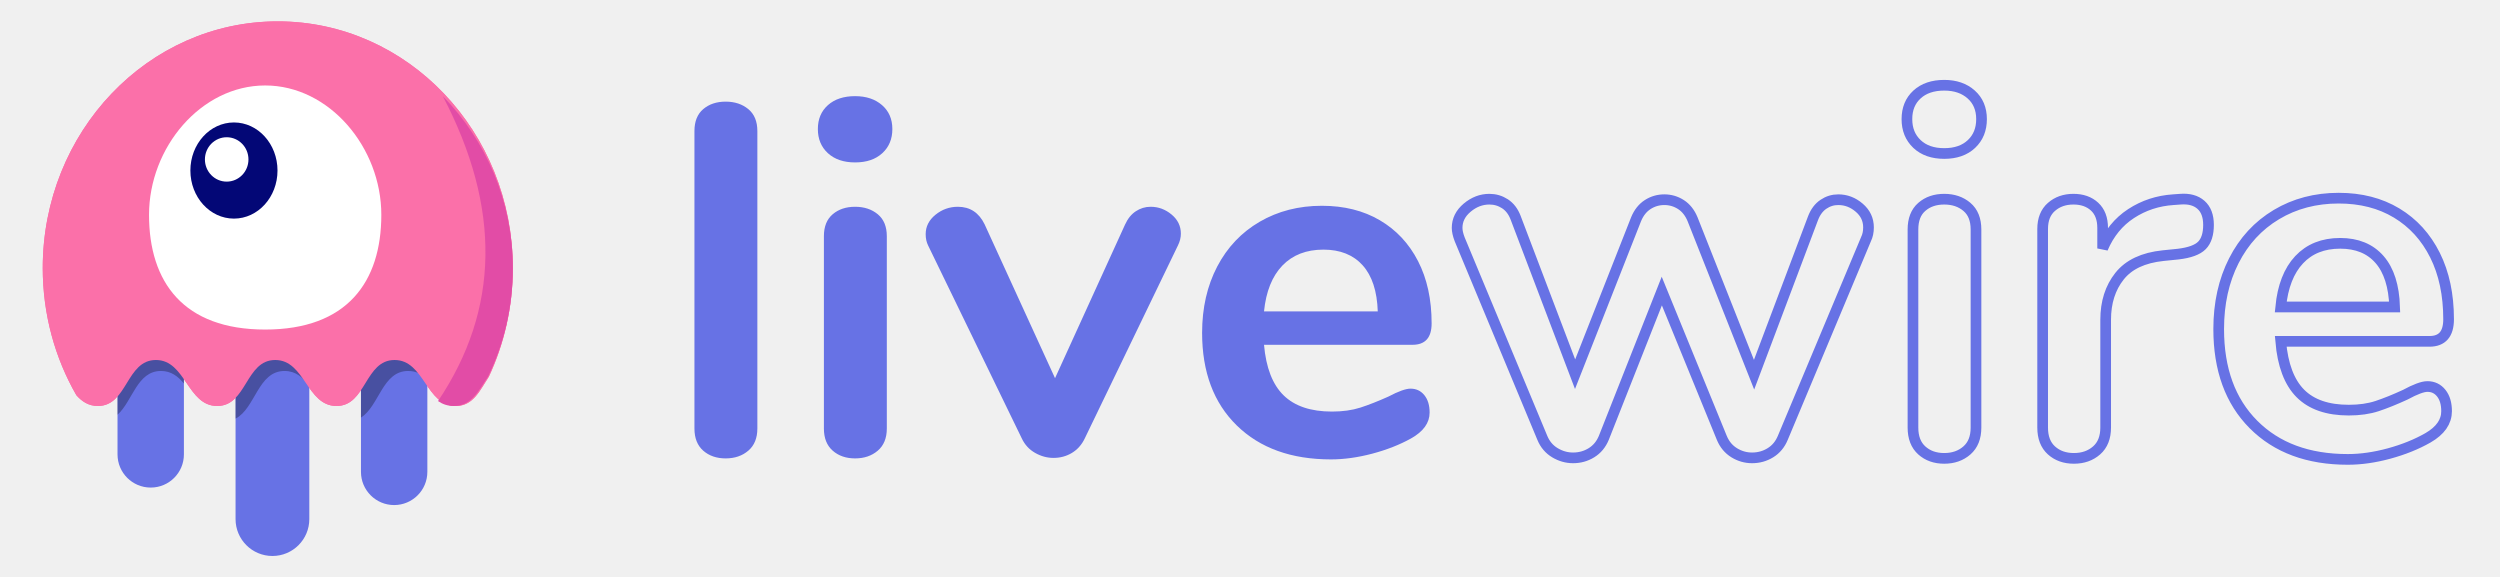
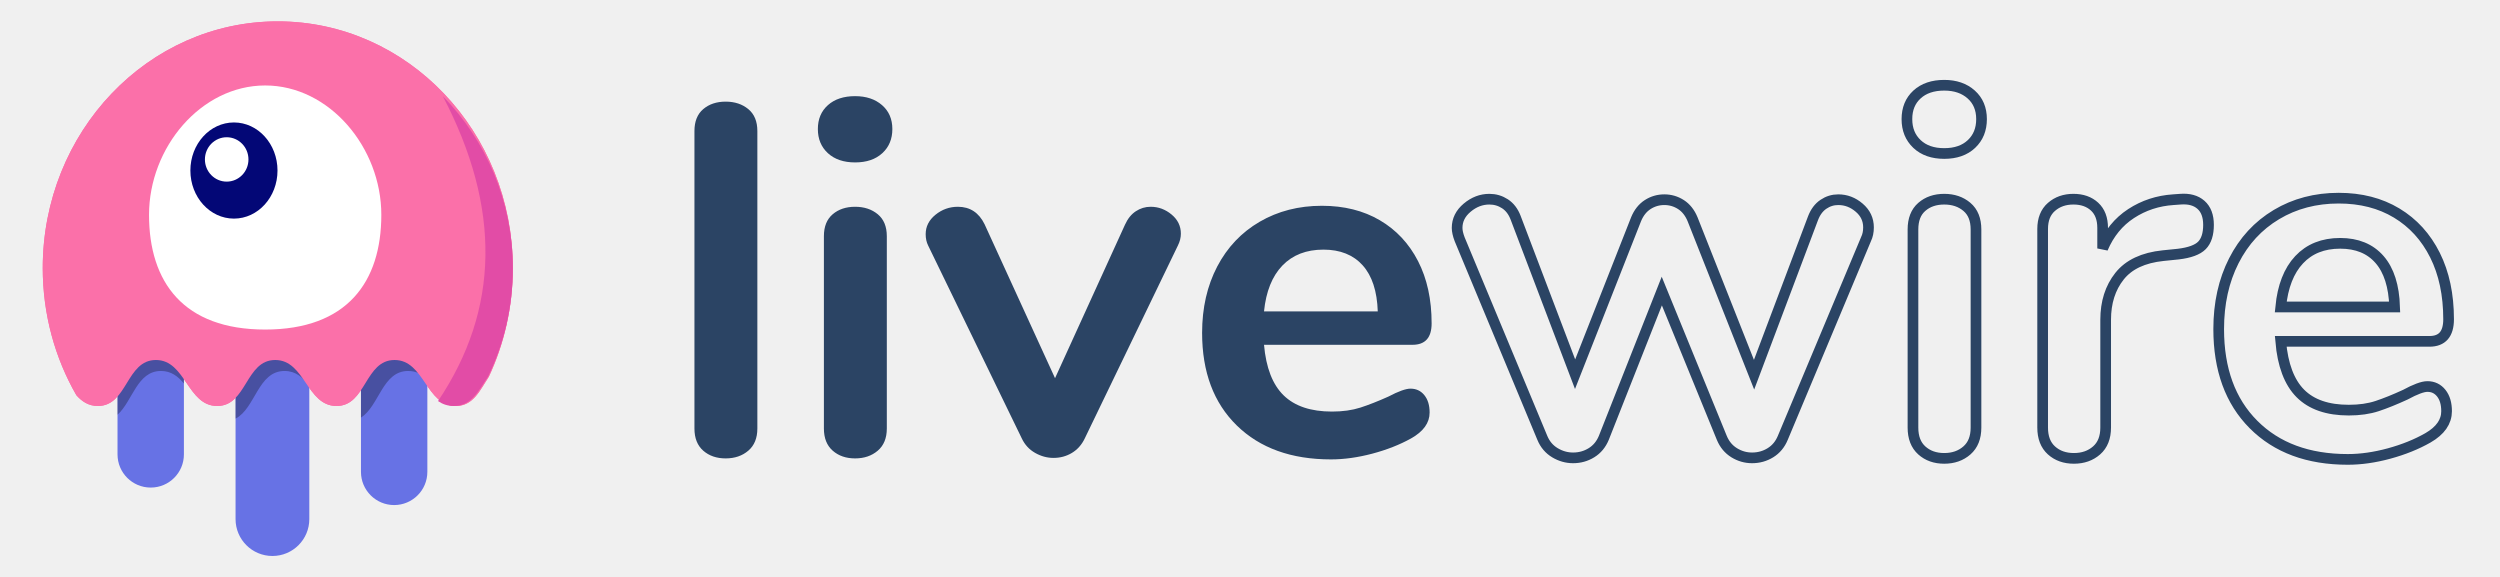
<svg xmlns="http://www.w3.org/2000/svg" xmlns:xlink="http://www.w3.org/1999/xlink" width="234px" height="54px" viewBox="0 0 234 54" version="1.1">
  <defs>
    <path d="M6.214,3.968 L6.214,13.53 C6.214,15.246 4.823,16.637 3.107,16.637 C1.391,16.637 -2.95438243e-14,15.246 -2.97539771e-14,13.53 L-2.9041947e-14,1.986 C0.58,0.922 1.242,1.12585387e-13 2.437,1.0658141e-13 C4.381,1.0658141e-13 5.06,2.442 6.214,3.968 Z M17.952,4.466 L17.952,19.588 C17.952,21.494 16.407,23.04 14.5,23.04 C12.593,23.04 11.048,21.494 11.048,19.588 L11.048,2.473 C11.698,1.219 12.368,1.0658141e-13 13.742,1.0658141e-13 C15.916,1.0658141e-13 16.508,3.056 17.952,4.466 Z M29,4.188 L29,15.166 C29,16.882 27.609,18.274 25.893,18.274 C24.177,18.274 22.786,16.882 22.786,15.166 L22.786,1.673 C23.327,0.747 23.971,1.0658141e-13 25.046,1.0658141e-13 C27.087,1.0658141e-13 27.734,2.692 29,4.188 Z" id="path-1" />
    <path d="M6.214,6.898 C5.663,6.224 5.011,5.723 4.067,5.723 C1.826,5.723 1.415,8.547 1.66533454e-15,9.82 L4.4408921e-16,-2.361 C2.33936437e-16,-4.077 1.391,-5.468 3.107,-5.468 C4.823,-5.468 6.214,-4.077 6.214,-2.361 L6.214,6.898 Z M17.952,7.116 C17.365,6.334 16.677,5.723 15.635,5.723 C13.142,5.723 12.913,9.218 11.048,10.184 L11.048,4.798 C11.048,2.891 12.593,1.345 14.5,1.345 C16.407,1.345 17.952,2.891 17.952,4.798 L17.952,7.116 Z M29,6.512 C28.522,6.041 27.955,5.723 27.202,5.723 C24.788,5.723 24.498,9.003 22.786,10.086 L22.786,-0.847 C22.786,-2.563 24.177,-3.954 25.893,-3.954 C27.609,-3.954 29,-2.563 29,-0.847 L29,6.512 Z" id="path-3" />
  </defs>
  <g id="Page-1" stroke="none" stroke-width="1" fill="none" fill-rule="evenodd">
    <g id="10.5″-iPad-Pro-Copy-6" transform="translate(-116, -134)">
      <g id="Group-3" transform="translate(115, 136)">
        <g id="Livewire" transform="translate(65.535, 5.881)" fill-rule="nonzero">
-           <path d="M3.386,35.026 C2.538,35.026 1.839,34.785 1.289,34.303 C0.74,33.821 0.465,33.129 0.465,32.227 L0.465,4.384 C0.465,3.482 0.74,2.798 1.289,2.332 C1.839,1.865 2.538,1.632 3.386,1.632 C4.234,1.632 4.941,1.865 5.506,2.332 C6.071,2.798 6.354,3.482 6.354,4.384 L6.354,32.227 C6.354,33.129 6.071,33.821 5.506,34.303 C4.941,34.785 4.234,35.026 3.386,35.026 Z M15.503,35.026 C14.655,35.026 13.956,34.785 13.407,34.303 C12.857,33.821 12.582,33.129 12.582,32.227 L12.582,14.225 C12.582,13.323 12.857,12.639 13.407,12.172 C13.956,11.706 14.655,11.473 15.503,11.473 C16.351,11.473 17.058,11.706 17.623,12.172 C18.188,12.639 18.471,13.323 18.471,14.225 L18.471,32.227 C18.471,33.129 18.188,33.821 17.623,34.303 C17.058,34.785 16.351,35.026 15.503,35.026 Z M15.503,7.322 C14.435,7.322 13.587,7.034 12.959,6.459 C12.331,5.884 12.017,5.13 12.017,4.197 C12.017,3.264 12.331,2.518 12.959,1.959 C13.587,1.399 14.435,1.119 15.503,1.119 C16.54,1.119 17.38,1.399 18.024,1.959 C18.667,2.518 18.989,3.264 18.989,4.197 C18.989,5.13 18.675,5.884 18.047,6.459 C17.419,7.034 16.571,7.322 15.503,7.322 Z M40.764,13.152 C41.016,12.592 41.353,12.172 41.777,11.893 C42.201,11.613 42.665,11.473 43.167,11.473 C43.89,11.473 44.541,11.714 45.122,12.196 C45.703,12.678 45.994,13.276 45.994,13.991 C45.994,14.365 45.9,14.738 45.711,15.111 L36.996,33.16 C36.713,33.751 36.312,34.202 35.794,34.513 C35.276,34.824 34.703,34.979 34.075,34.979 C33.478,34.979 32.905,34.824 32.355,34.513 C31.805,34.202 31.389,33.751 31.107,33.16 L22.344,15.111 C22.187,14.8 22.108,14.442 22.108,14.038 C22.108,13.323 22.414,12.717 23.027,12.219 C23.639,11.722 24.338,11.473 25.123,11.473 C26.254,11.473 27.086,12.017 27.62,13.105 L34.216,27.517 L40.764,13.152 Z M67.486,28.496 C68.02,28.496 68.452,28.698 68.782,29.103 C69.112,29.507 69.277,30.051 69.277,30.735 C69.277,31.699 68.696,32.507 67.533,33.16 C66.466,33.751 65.256,34.225 63.906,34.583 C62.555,34.94 61.268,35.119 60.043,35.119 C56.336,35.119 53.4,34.062 51.233,31.948 C49.066,29.833 47.982,26.942 47.982,23.273 C47.982,20.941 48.453,18.873 49.395,17.07 C50.338,15.266 51.665,13.867 53.376,12.872 C55.088,11.877 57.027,11.38 59.195,11.38 C61.268,11.38 63.073,11.83 64.612,12.732 C66.151,13.634 67.345,14.909 68.193,16.557 C69.041,18.205 69.465,20.148 69.465,22.386 C69.465,23.723 68.868,24.392 67.675,24.392 L53.777,24.392 C53.965,26.537 54.578,28.115 55.614,29.126 C56.651,30.136 58.158,30.642 60.137,30.642 C61.142,30.642 62.029,30.517 62.799,30.269 C63.568,30.02 64.44,29.678 65.413,29.242 C66.356,28.745 67.047,28.496 67.486,28.496 Z M59.336,15.484 C57.734,15.484 56.454,15.981 55.496,16.976 C54.538,17.971 53.965,19.402 53.777,21.267 L64.424,21.267 C64.361,19.37 63.89,17.932 63.011,16.953 C62.131,15.974 60.906,15.484 59.336,15.484 Z" id="Combined-Shape" fill="#6772E5" />
-           <path d="M105.166,12.54 C105.387,11.964 105.709,11.532 106.134,11.243 C106.559,10.955 107.023,10.811 107.526,10.811 C108.25,10.811 108.902,11.059 109.484,11.556 C110.066,12.052 110.357,12.669 110.357,13.405 C110.357,13.821 110.279,14.19 110.121,14.51 L102.335,33.101 C102.083,33.71 101.698,34.174 101.179,34.494 C100.66,34.815 100.086,34.975 99.457,34.975 C98.859,34.975 98.3,34.815 97.781,34.494 C97.262,34.174 96.877,33.71 96.625,33.101 L91.01,19.362 L85.583,33.101 C85.331,33.71 84.946,34.174 84.427,34.494 C83.908,34.815 83.333,34.975 82.704,34.975 C82.106,34.975 81.54,34.815 81.005,34.494 C80.471,34.174 80.077,33.71 79.826,33.101 L72.087,14.51 C71.929,14.094 71.851,13.741 71.851,13.453 C71.851,12.717 72.165,12.084 72.794,11.556 C73.424,11.027 74.116,10.763 74.871,10.763 C75.406,10.763 75.893,10.907 76.334,11.195 C76.774,11.484 77.104,11.916 77.325,12.492 L82.893,27.144 L88.603,12.637 C88.855,12.028 89.216,11.572 89.688,11.267 C90.16,10.963 90.679,10.811 91.246,10.811 C91.812,10.811 92.331,10.963 92.803,11.267 C93.275,11.572 93.636,12.028 93.888,12.637 L99.645,27.192 L105.166,12.54 Z M117.445,35.023 C116.596,35.023 115.896,34.775 115.345,34.278 C114.795,33.782 114.519,33.069 114.519,32.141 L114.519,13.597 C114.519,12.669 114.795,11.964 115.345,11.484 C115.896,11.003 116.596,10.763 117.445,10.763 C118.295,10.763 119.002,11.003 119.569,11.484 C120.135,11.964 120.418,12.669 120.418,13.597 L120.418,32.141 C120.418,33.069 120.135,33.782 119.569,34.278 C119.002,34.775 118.295,35.023 117.445,35.023 Z M117.445,6.487 C116.376,6.487 115.526,6.191 114.897,5.599 C114.268,5.006 113.953,4.23 113.953,3.269 C113.953,2.308 114.268,1.539 114.897,0.963 C115.526,0.386 116.376,0.098 117.445,0.098 C118.483,0.098 119.325,0.386 119.97,0.963 C120.615,1.539 120.937,2.308 120.937,3.269 C120.937,4.23 120.623,5.006 119.993,5.599 C119.364,6.191 118.515,6.487 117.445,6.487 Z M139.539,10.763 C140.357,10.699 141.002,10.875 141.474,11.291 C141.946,11.708 142.182,12.332 142.182,13.165 C142.182,14.03 141.978,14.67 141.569,15.087 C141.16,15.503 140.42,15.775 139.351,15.903 L137.935,16.047 C136.079,16.239 134.718,16.88 133.853,17.969 C132.988,19.058 132.555,20.419 132.555,22.052 L132.555,32.141 C132.555,33.069 132.272,33.782 131.706,34.278 C131.14,34.775 130.432,35.023 129.582,35.023 C128.733,35.023 128.033,34.775 127.482,34.278 C126.932,33.782 126.657,33.069 126.657,32.141 L126.657,13.549 C126.657,12.653 126.932,11.964 127.482,11.484 C128.033,11.003 128.717,10.763 129.535,10.763 C130.353,10.763 131.014,10.995 131.517,11.46 C132.021,11.924 132.272,12.588 132.272,13.453 L132.272,15.375 C132.87,13.966 133.759,12.877 134.938,12.108 C136.118,11.339 137.432,10.907 138.879,10.811 L139.539,10.763 Z M162.672,28.297 C163.207,28.297 163.639,28.506 163.97,28.922 C164.3,29.338 164.465,29.899 164.465,30.603 C164.465,31.596 163.883,32.429 162.719,33.101 C161.649,33.71 160.438,34.198 159.085,34.567 C157.733,34.935 156.443,35.119 155.216,35.119 C151.504,35.119 148.562,34.03 146.391,31.852 C144.221,29.675 143.135,26.696 143.135,22.917 C143.135,20.515 143.607,18.385 144.551,16.528 C145.495,14.67 146.824,13.229 148.538,12.204 C150.253,11.179 152.196,10.667 154.366,10.667 C156.443,10.667 158.252,11.131 159.793,12.06 C161.335,12.989 162.53,14.302 163.38,15.999 C164.229,17.697 164.654,19.698 164.654,22.004 C164.654,23.381 164.056,24.07 162.861,24.07 L148.94,24.07 C149.128,26.28 149.742,27.905 150.78,28.946 C151.818,29.987 153.328,30.507 155.31,30.507 C156.317,30.507 157.206,30.379 157.976,30.123 C158.747,29.867 159.62,29.514 160.595,29.066 C161.539,28.554 162.231,28.297 162.672,28.297 Z M154.508,14.894 C152.904,14.894 151.622,15.407 150.662,16.432 C149.702,17.456 149.128,18.93 148.94,20.851 L159.604,20.851 C159.542,18.898 159.07,17.416 158.189,16.408 C157.308,15.399 156.081,14.894 154.508,14.894 Z" id="Combined-Shape-Copy" stroke="#6772E5" />
+           <path d="M3.386,35.026 C2.538,35.026 1.839,34.785 1.289,34.303 C0.74,33.821 0.465,33.129 0.465,32.227 L0.465,4.384 C0.465,3.482 0.74,2.798 1.289,2.332 C1.839,1.865 2.538,1.632 3.386,1.632 C4.234,1.632 4.941,1.865 5.506,2.332 C6.071,2.798 6.354,3.482 6.354,4.384 L6.354,32.227 C6.354,33.129 6.071,33.821 5.506,34.303 C4.941,34.785 4.234,35.026 3.386,35.026 Z M15.503,35.026 C14.655,35.026 13.956,34.785 13.407,34.303 C12.857,33.821 12.582,33.129 12.582,32.227 L12.582,14.225 C12.582,13.323 12.857,12.639 13.407,12.172 C13.956,11.706 14.655,11.473 15.503,11.473 C16.351,11.473 17.058,11.706 17.623,12.172 C18.188,12.639 18.471,13.323 18.471,14.225 L18.471,32.227 C18.471,33.129 18.188,33.821 17.623,34.303 C17.058,34.785 16.351,35.026 15.503,35.026 Z M15.503,7.322 C14.435,7.322 13.587,7.034 12.959,6.459 C12.331,5.884 12.017,5.13 12.017,4.197 C12.017,3.264 12.331,2.518 12.959,1.959 C13.587,1.399 14.435,1.119 15.503,1.119 C16.54,1.119 17.38,1.399 18.024,1.959 C18.667,2.518 18.989,3.264 18.989,4.197 C18.989,5.13 18.675,5.884 18.047,6.459 C17.419,7.034 16.571,7.322 15.503,7.322 Z M40.764,13.152 C41.016,12.592 41.353,12.172 41.777,11.893 C42.201,11.613 42.665,11.473 43.167,11.473 C43.89,11.473 44.541,11.714 45.122,12.196 C45.703,12.678 45.994,13.276 45.994,13.991 C45.994,14.365 45.9,14.738 45.711,15.111 L36.996,33.16 C36.713,33.751 36.312,34.202 35.794,34.513 C35.276,34.824 34.703,34.979 34.075,34.979 C33.478,34.979 32.905,34.824 32.355,34.513 C31.805,34.202 31.389,33.751 31.107,33.16 L22.344,15.111 C22.187,14.8 22.108,14.442 22.108,14.038 C22.108,13.323 22.414,12.717 23.027,12.219 C23.639,11.722 24.338,11.473 25.123,11.473 C26.254,11.473 27.086,12.017 27.62,13.105 L34.216,27.517 L40.764,13.152 Z M67.486,28.496 C68.02,28.496 68.452,28.698 68.782,29.103 C69.112,29.507 69.277,30.051 69.277,30.735 C69.277,31.699 68.696,32.507 67.533,33.16 C66.466,33.751 65.256,34.225 63.906,34.583 C62.555,34.94 61.268,35.119 60.043,35.119 C56.336,35.119 53.4,34.062 51.233,31.948 C49.066,29.833 47.982,26.942 47.982,23.273 C47.982,20.941 48.453,18.873 49.395,17.07 C50.338,15.266 51.665,13.867 53.376,12.872 C55.088,11.877 57.027,11.38 59.195,11.38 C61.268,11.38 63.073,11.83 64.612,12.732 C66.151,13.634 67.345,14.909 68.193,16.557 C69.041,18.205 69.465,20.148 69.465,22.386 C69.465,23.723 68.868,24.392 67.675,24.392 L53.777,24.392 C53.965,26.537 54.578,28.115 55.614,29.126 C56.651,30.136 58.158,30.642 60.137,30.642 C61.142,30.642 62.029,30.517 62.799,30.269 C63.568,30.02 64.44,29.678 65.413,29.242 C66.356,28.745 67.047,28.496 67.486,28.496 Z M59.336,15.484 C57.734,15.484 56.454,15.981 55.496,16.976 C54.538,17.971 53.965,19.402 53.777,21.267 L64.424,21.267 C64.361,19.37 63.89,17.932 63.011,16.953 C62.131,15.974 60.906,15.484 59.336,15.484 Z" id="Combined-Shape" fill="#2B4464" />
+           <path d="M105.166,12.54 C105.387,11.964 105.709,11.532 106.134,11.243 C106.559,10.955 107.023,10.811 107.526,10.811 C108.25,10.811 108.902,11.059 109.484,11.556 C110.066,12.052 110.357,12.669 110.357,13.405 C110.357,13.821 110.279,14.19 110.121,14.51 L102.335,33.101 C102.083,33.71 101.698,34.174 101.179,34.494 C100.66,34.815 100.086,34.975 99.457,34.975 C98.859,34.975 98.3,34.815 97.781,34.494 C97.262,34.174 96.877,33.71 96.625,33.101 L91.01,19.362 L85.583,33.101 C85.331,33.71 84.946,34.174 84.427,34.494 C83.908,34.815 83.333,34.975 82.704,34.975 C82.106,34.975 81.54,34.815 81.005,34.494 C80.471,34.174 80.077,33.71 79.826,33.101 L72.087,14.51 C71.929,14.094 71.851,13.741 71.851,13.453 C71.851,12.717 72.165,12.084 72.794,11.556 C73.424,11.027 74.116,10.763 74.871,10.763 C75.406,10.763 75.893,10.907 76.334,11.195 C76.774,11.484 77.104,11.916 77.325,12.492 L82.893,27.144 L88.603,12.637 C88.855,12.028 89.216,11.572 89.688,11.267 C90.16,10.963 90.679,10.811 91.246,10.811 C91.812,10.811 92.331,10.963 92.803,11.267 C93.275,11.572 93.636,12.028 93.888,12.637 L99.645,27.192 L105.166,12.54 Z M117.445,35.023 C116.596,35.023 115.896,34.775 115.345,34.278 C114.795,33.782 114.519,33.069 114.519,32.141 L114.519,13.597 C114.519,12.669 114.795,11.964 115.345,11.484 C115.896,11.003 116.596,10.763 117.445,10.763 C118.295,10.763 119.002,11.003 119.569,11.484 C120.135,11.964 120.418,12.669 120.418,13.597 L120.418,32.141 C120.418,33.069 120.135,33.782 119.569,34.278 C119.002,34.775 118.295,35.023 117.445,35.023 Z M117.445,6.487 C116.376,6.487 115.526,6.191 114.897,5.599 C114.268,5.006 113.953,4.23 113.953,3.269 C113.953,2.308 114.268,1.539 114.897,0.963 C115.526,0.386 116.376,0.098 117.445,0.098 C118.483,0.098 119.325,0.386 119.97,0.963 C120.615,1.539 120.937,2.308 120.937,3.269 C120.937,4.23 120.623,5.006 119.993,5.599 C119.364,6.191 118.515,6.487 117.445,6.487 Z M139.539,10.763 C140.357,10.699 141.002,10.875 141.474,11.291 C141.946,11.708 142.182,12.332 142.182,13.165 C142.182,14.03 141.978,14.67 141.569,15.087 C141.16,15.503 140.42,15.775 139.351,15.903 L137.935,16.047 C136.079,16.239 134.718,16.88 133.853,17.969 C132.988,19.058 132.555,20.419 132.555,22.052 L132.555,32.141 C132.555,33.069 132.272,33.782 131.706,34.278 C131.14,34.775 130.432,35.023 129.582,35.023 C128.733,35.023 128.033,34.775 127.482,34.278 C126.932,33.782 126.657,33.069 126.657,32.141 L126.657,13.549 C126.657,12.653 126.932,11.964 127.482,11.484 C128.033,11.003 128.717,10.763 129.535,10.763 C130.353,10.763 131.014,10.995 131.517,11.46 C132.021,11.924 132.272,12.588 132.272,13.453 L132.272,15.375 C132.87,13.966 133.759,12.877 134.938,12.108 C136.118,11.339 137.432,10.907 138.879,10.811 L139.539,10.763 Z M162.672,28.297 C163.207,28.297 163.639,28.506 163.97,28.922 C164.3,29.338 164.465,29.899 164.465,30.603 C164.465,31.596 163.883,32.429 162.719,33.101 C161.649,33.71 160.438,34.198 159.085,34.567 C157.733,34.935 156.443,35.119 155.216,35.119 C151.504,35.119 148.562,34.03 146.391,31.852 C144.221,29.675 143.135,26.696 143.135,22.917 C143.135,20.515 143.607,18.385 144.551,16.528 C145.495,14.67 146.824,13.229 148.538,12.204 C150.253,11.179 152.196,10.667 154.366,10.667 C156.443,10.667 158.252,11.131 159.793,12.06 C161.335,12.989 162.53,14.302 163.38,15.999 C164.229,17.697 164.654,19.698 164.654,22.004 C164.654,23.381 164.056,24.07 162.861,24.07 L148.94,24.07 C149.128,26.28 149.742,27.905 150.78,28.946 C151.818,29.987 153.328,30.507 155.31,30.507 C156.317,30.507 157.206,30.379 157.976,30.123 C158.747,29.867 159.62,29.514 160.595,29.066 C161.539,28.554 162.231,28.297 162.672,28.297 Z M154.508,14.894 C152.904,14.894 151.622,15.407 150.662,16.432 C149.702,17.456 149.128,18.93 148.94,20.851 L159.604,20.851 C159.542,18.898 159.07,17.416 158.189,16.408 C157.308,15.399 156.081,14.894 154.508,14.894 Z" id="Combined-Shape-Copy" stroke="#2B4464" />
        </g>
        <g id="Jelly">
          <path d="M46.761,33.247 C45.945,34.48 45.325,36 43.666,36 C40.875,36 40.724,31.696 37.931,31.696 C35.138,31.696 35.289,36 32.498,36 C29.706,36 29.555,31.696 26.762,31.696 C23.969,31.696 24.12,36 21.329,36 C18.537,36 18.386,31.696 15.594,31.696 C12.801,31.696 12.951,36 10.16,36 C9.283,36 8.666,35.575 8.147,34.992 C6.149,31.516 5,27.442 5,23.087 C5,10.336 14.85,0 27,0 C39.15,0 49,10.336 49,23.087 C49,26.733 48.195,30.181 46.761,33.247 Z" id="Body-Copy-2" fill="#FB70A9" />
          <g id="Legs" transform="translate(12, 27)">
            <mask id="mask-2" fill="white">
              <use xlink:href="#path-1" />
            </mask>
            <use id="Combined-Shape" fill="#6772E5" xlink:href="#path-1" />
            <mask id="mask-4" fill="white">
              <use xlink:href="#path-3" />
            </mask>
            <use id="Combined-Shape" fill-opacity="0.299" fill="#000000" xlink:href="#path-3" />
          </g>
          <path d="M46.761,33.247 C45.945,34.48 45.325,36 43.666,36 C40.875,36 40.724,31.696 37.931,31.696 C35.138,31.696 35.289,36 32.498,36 C29.706,36 29.555,31.696 26.762,31.696 C23.969,31.696 24.12,36 21.329,36 C18.537,36 18.386,31.696 15.594,31.696 C12.801,31.696 12.951,36 10.16,36 C9.283,36 8.666,35.575 8.147,34.992 C6.149,31.516 5,27.442 5,23.087 C5,10.336 14.85,0 27,0 C39.15,0 49,10.336 49,23.087 C49,26.733 48.195,30.181 46.761,33.247 Z" id="Body-Copy-4" fill="#FB70A9" />
          <path d="M42,35.54 C47.765,26.964 47.914,17.45 42.447,7 C46.499,11.152 49,16.849 49,23.136 C49,26.768 48.165,30.203 46.679,33.257 C45.833,34.486 45.191,36 43.472,36 C42.883,36 42.408,35.823 42,35.54 Z" id="Combined-Shape" fill="#E24CA6" />
          <g id="Eyes-Copy-2" transform="translate(0, 6)">
            <path d="M25.821,22.846 C33.471,22.846 36.692,18.408 36.692,12.105 C36.692,5.802 31.825,0 25.821,0 C19.816,0 14.949,5.802 14.949,12.105 C14.949,18.408 18.17,22.846 25.821,22.846 Z" id="Oval" fill="#FFFFFF" />
            <ellipse id="Oval" fill="#030776" cx="22.897" cy="7.962" rx="4.077" ry="4.5" />
            <ellipse id="Oval" fill="#FFFFFF" cx="22.218" cy="6.923" rx="2.038" ry="2.077" />
          </g>
        </g>
      </g>
    </g>
  </g>
</svg>
